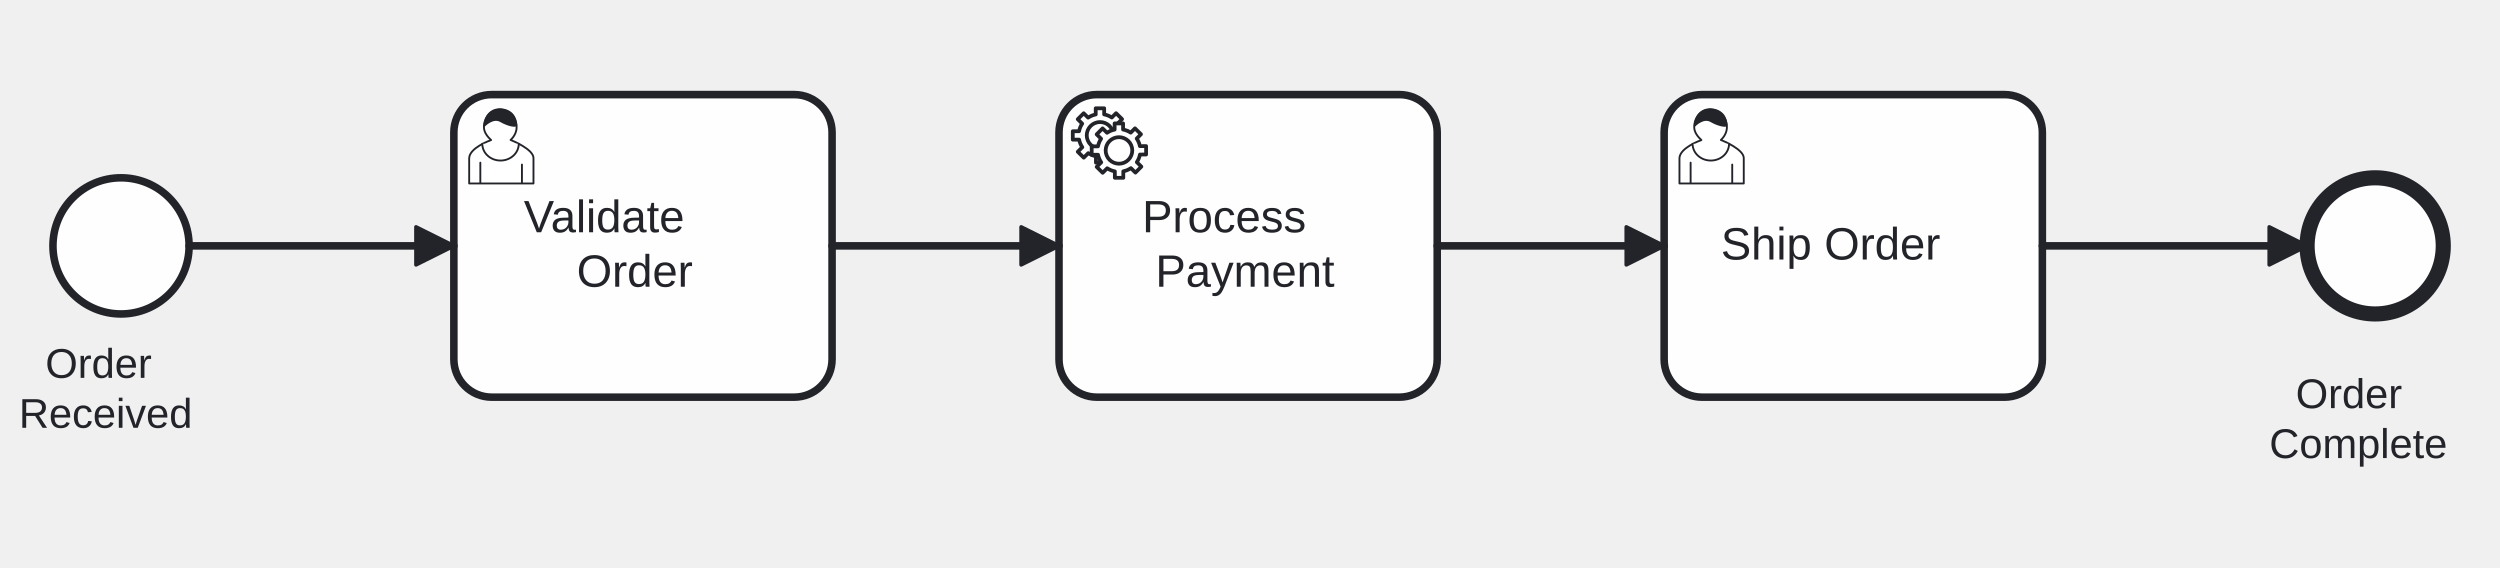
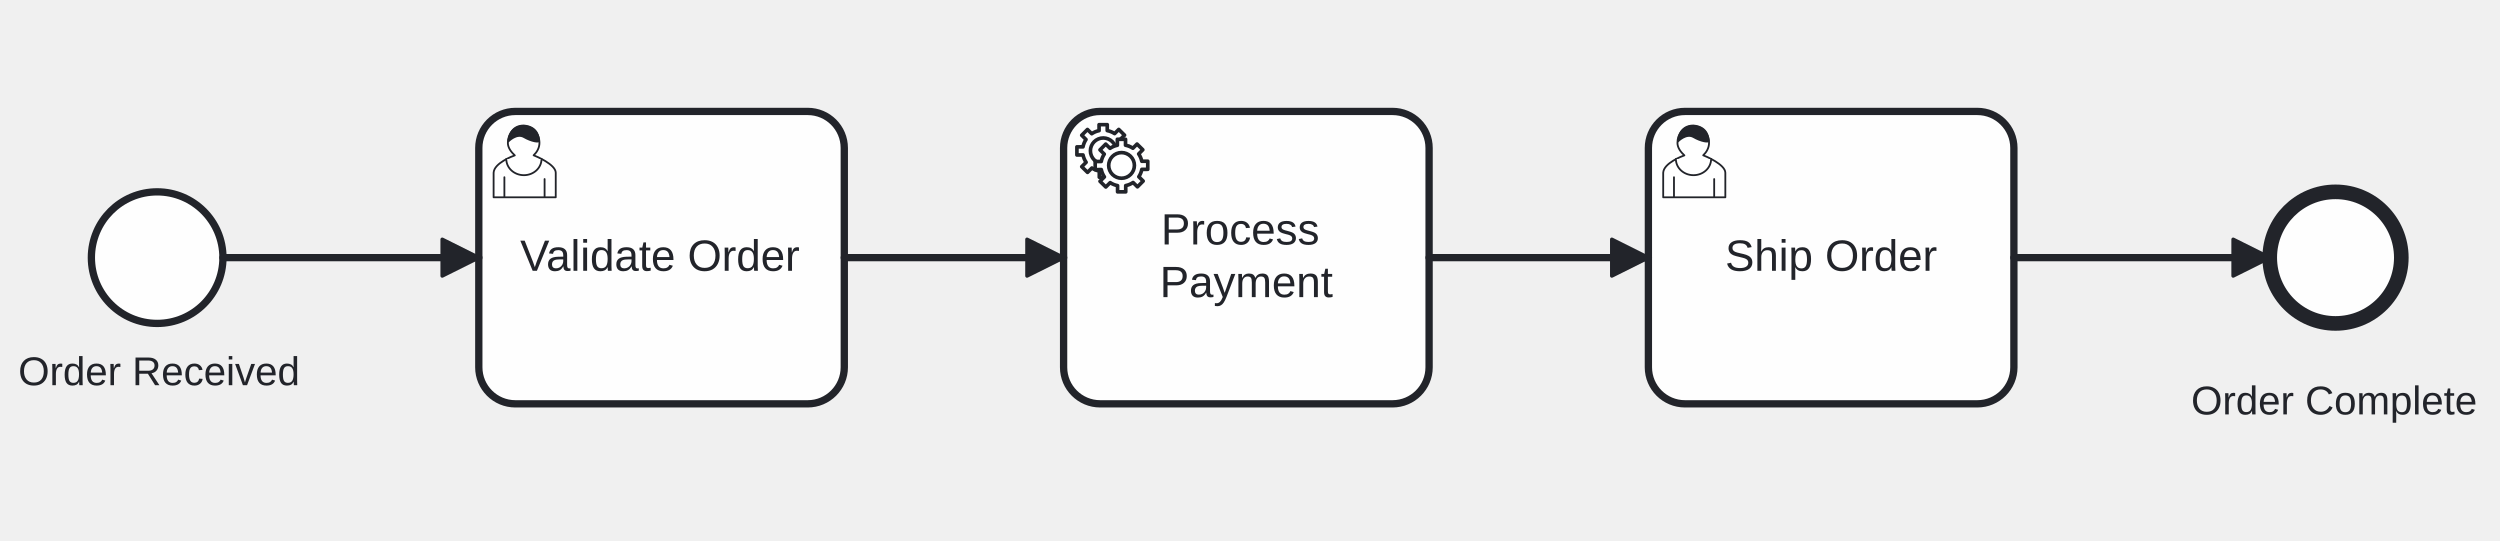
- <svg xmlns="http://www.w3.org/2000/svg" width="868" height="197" viewBox="178 87 661 110" version="1.1">
+ <svg xmlns="http://www.w3.org/2000/svg" width="850.5" height="184" viewBox="167 87 684 97" version="1.1">
  <g class="djs-group">
    <g class="djs-element djs-shape" data-element-id="Event_1l18z3u" style="display: block;" transform="translate(192, 114)">
      <g class="djs-visual">
        <circle cx="18" cy="18" r="18" style="stroke-linecap: round; stroke-linejoin: round; stroke: hsl(225, 10%, 15%); stroke-width: 2px; fill: white; fill-opacity: 0.95;" />
      </g>
      <rect style="fill: none; stroke-opacity: 0; stroke: white; stroke-width: 15px;" class="djs-hit djs-hit-all" x="0" y="0" width="36" height="36" />
      <circle cx="18" cy="18" r="23" style="fill: none;" class="djs-outline" />
    </g>
  </g>
  <g class="djs-group">
    <g class="djs-element djs-shape" data-element-id="Activity_01aji74" style="display: block;" transform="translate(298, 92)">
      <g class="djs-visual">
        <rect x="0" y="0" width="100" height="80" rx="10" ry="10" style="stroke-linecap: round; stroke-linejoin: round; stroke: hsl(225, 10%, 15%); stroke-width: 2px; fill: white; fill-opacity: 0.95;" />
        <text style="font-family: Arial, sans-serif; font-size: 12px; font-weight: normal; fill: hsl(225, 10%, 15%);" lineHeight="1.2" class="djs-label">
-           <tspan x="18.5" y="36.4">Validate </tspan>
-           <tspan x="32.5" y="50.8">Order</tspan>
+           <tspan x="11.318" y="43.6">Validate Order</tspan>
        </text>
        <path style="fill: white; stroke-linecap: round; stroke-linejoin: round; stroke: hsl(225, 10%, 15%); stroke-width: 0.5px;" d="m 15,12 c 0.909,-0.845 1.594,-2.049 1.594,-3.385 0,-2.554 -1.805,-4.622 -4.357,-4.622 -2.552,0 -4.288,2.068 -4.288,4.622 0,1.348 0.974,2.562 1.896,3.405 -0.529,0.187 -5.669,2.097 -5.794,4.756 v 6.718 h 17 v -6.718 c 0,-2.298 -5.528,-4.595 -6.051,-4.776 zm -8,6 l 0,5.5 m 11,0 l 0,-5" />
        <path style="fill: white; stroke-linecap: round; stroke-linejoin: round; stroke: hsl(225, 10%, 15%); stroke-width: 0.5px;" d="m 15,12 m 2.162,1.009 c 0,2.447 -2.158,4.431 -4.821,4.431 -2.665,0 -4.822,-1.981 -4.822,-4.431 " />
        <path style="fill: hsl(225, 10%, 15%); stroke-linecap: round; stroke-linejoin: round; stroke: hsl(225, 10%, 15%); stroke-width: 0.5px;" d="m 15,12 m -6.9,-3.80 c 0,0 2.251,-2.358 4.274,-1.177 2.024,1.181 4.221,1.537 4.124,0.965 -0.098,-0.57 -0.117,-3.791 -4.191,-4.136 -3.575,0.001 -4.208,3.367 -4.207,4.348 z" />
      </g>
      <rect style="fill: none; stroke-opacity: 0; stroke: white; stroke-width: 15px;" class="djs-hit djs-hit-all" x="0" y="0" width="100" height="80" />
      <rect x="-5" y="-5" rx="14" width="110" height="90" style="fill: none;" class="djs-outline" />
    </g>
  </g>
  <g class="djs-group">
    <g class="djs-element djs-shape" data-element-id="Activity_1p2y7u9" style="display: block;" transform="translate(458, 92)">
      <g class="djs-visual">
        <rect x="0" y="0" width="100" height="80" rx="10" ry="10" style="stroke-linecap: round; stroke-linejoin: round; stroke: hsl(225, 10%, 15%); stroke-width: 2px; fill: white; fill-opacity: 0.95;" />
        <text style="font-family: Arial, sans-serif; font-size: 12px; font-weight: normal; fill: hsl(225, 10%, 15%);" lineHeight="1.2" class="djs-label">
-           <tspan x="22" y="36.4">Process </tspan>
-           <tspan x="25.5" y="50.8">Payment</tspan>
+           <tspan x="26.66" y="36.4">Process </tspan>
+           <tspan x="26.324" y="50.8">Payment</tspan>
        </text>
        <circle cx="5" cy="5" r="5" style="stroke-linecap: round; stroke-linejoin: round; stroke: none; stroke-width: 2px; fill: white;" transform="translate(6, 6)" />
        <path style="fill: white; stroke-linecap: round; stroke-linejoin: round; stroke: hsl(225, 10%, 15%); stroke-width: 1px;" d="m 12,18 v -1.713 c 0.352,-0.07 0.704,-0.178 1.048,-0.321 0.344,-0.145 0.666,-0.321 0.966,-0.521 l 1.194,1.18 1.567,-1.577 -1.195,-1.18 c 0.403,-0.614 0.683,-1.299 0.825,-2.018 l 1.622,-0.01 v -2.22 l -1.637,0.01 c -0.073,-0.352 -0.178,-0.7 -0.324,-1.044 -0.145,-0.344 -0.321,-0.664 -0.523,-0.962 l 1.131,-1.136 -1.583,-1.563 -1.13,1.136 c -0.614,-0.401 -1.303,-0.681 -2.023,-0.822 l 0.009,-1.619 h -2.241 l 0.004,1.631 c -0.354,0.074 -0.705,0.18 -1.05,0.324 -0.344,0.144 -0.665,0.321 -0.964,0.52 l -1.17,-1.158 -1.567,1.579 1.168,1.157 c -0.403,0.613 -0.683,1.298 -0.825,2.017 l -1.659,0.003 v 2.222 l 1.672,-0.006 c 0.073,0.351 0.18,0.702 0.324,1.045 0.145,0.344 0.321,0.664 0.523,0.961 l -1.199,1.197 1.584,1.56 1.196,-1.193 c 0.614,0.403 1.303,0.682 2.023,0.823 l 7.19e-4,1.699 h 2.227 z m 0.221,-3.996 c -1.789,0.75 -3.858,-0.093 -4.61,-1.874 -0.752,-1.783 0.091,-3.846 1.88,-4.596 1.788,-0.749 3.857,0.093 4.609,1.874 0.752,1.782 -0.091,3.846 -1.88,4.596 z" />
        <circle cx="5" cy="5" r="5" style="stroke-linecap: round; stroke-linejoin: round; stroke: none; stroke-width: 2px; fill: white;" transform="translate(11, 10)" />
        <path style="fill: white; stroke-linecap: round; stroke-linejoin: round; stroke: hsl(225, 10%, 15%); stroke-width: 1px;" d="m 17,22 v -1.713 c 0.352,-0.07 0.704,-0.178 1.048,-0.321 0.344,-0.145 0.666,-0.321 0.966,-0.521 l 1.194,1.18 1.567,-1.577 -1.195,-1.18 c 0.403,-0.614 0.683,-1.299 0.825,-2.018 l 1.622,-0.01 v -2.22 l -1.637,0.01 c -0.073,-0.352 -0.178,-0.7 -0.324,-1.044 -0.145,-0.344 -0.321,-0.664 -0.523,-0.962 l 1.131,-1.136 -1.583,-1.563 -1.13,1.136 c -0.614,-0.401 -1.303,-0.681 -2.023,-0.822 l 0.009,-1.619 h -2.241 l 0.004,1.631 c -0.354,0.074 -0.705,0.18 -1.05,0.324 -0.344,0.144 -0.665,0.321 -0.964,0.52 l -1.17,-1.158 -1.567,1.579 1.168,1.157 c -0.403,0.613 -0.683,1.298 -0.825,2.017 l -1.659,0.003 v 2.222 l 1.672,-0.006 c 0.073,0.351 0.18,0.702 0.324,1.045 0.145,0.344 0.321,0.664 0.523,0.961 l -1.199,1.197 1.584,1.56 1.196,-1.193 c 0.614,0.403 1.303,0.682 2.023,0.823 l 7.19e-4,1.699 h 2.227 z m 0.221,-3.996 c -1.789,0.75 -3.858,-0.093 -4.61,-1.874 -0.752,-1.783 0.091,-3.846 1.88,-4.596 1.788,-0.749 3.857,0.093 4.609,1.874 0.752,1.782 -0.091,3.846 -1.88,4.596 z" />
      </g>
      <rect style="fill: none; stroke-opacity: 0; stroke: white; stroke-width: 15px;" class="djs-hit djs-hit-all" x="0" y="0" width="100" height="80" />
      <rect x="-5" y="-5" rx="14" width="110" height="90" style="fill: none;" class="djs-outline" />
    </g>
  </g>
  <g class="djs-group">
    <g class="djs-element djs-shape" data-element-id="Activity_0jy2ses" style="display: block;" transform="translate(618, 92)">
      <g class="djs-visual">
        <rect x="0" y="0" width="100" height="80" rx="10" ry="10" style="stroke-linecap: round; stroke-linejoin: round; stroke: hsl(225, 10%, 15%); stroke-width: 2px; fill: white; fill-opacity: 0.95;" />
        <text style="font-family: Arial, sans-serif; font-size: 12px; font-weight: normal; fill: hsl(225, 10%, 15%);" lineHeight="1.2" class="djs-label">
-           <tspan x="15" y="43.6">Ship Order</tspan>
+           <tspan x="20.99" y="43.6">Ship Order</tspan>
        </text>
        <path style="fill: white; stroke-linecap: round; stroke-linejoin: round; stroke: hsl(225, 10%, 15%); stroke-width: 0.5px;" d="m 15,12 c 0.909,-0.845 1.594,-2.049 1.594,-3.385 0,-2.554 -1.805,-4.622 -4.357,-4.622 -2.552,0 -4.288,2.068 -4.288,4.622 0,1.348 0.974,2.562 1.896,3.405 -0.529,0.187 -5.669,2.097 -5.794,4.756 v 6.718 h 17 v -6.718 c 0,-2.298 -5.528,-4.595 -6.051,-4.776 zm -8,6 l 0,5.5 m 11,0 l 0,-5" />
        <path style="fill: white; stroke-linecap: round; stroke-linejoin: round; stroke: hsl(225, 10%, 15%); stroke-width: 0.5px;" d="m 15,12 m 2.162,1.009 c 0,2.447 -2.158,4.431 -4.821,4.431 -2.665,0 -4.822,-1.981 -4.822,-4.431 " />
        <path style="fill: hsl(225, 10%, 15%); stroke-linecap: round; stroke-linejoin: round; stroke: hsl(225, 10%, 15%); stroke-width: 0.5px;" d="m 15,12 m -6.9,-3.80 c 0,0 2.251,-2.358 4.274,-1.177 2.024,1.181 4.221,1.537 4.124,0.965 -0.098,-0.57 -0.117,-3.791 -4.191,-4.136 -3.575,0.001 -4.208,3.367 -4.207,4.348 z" />
      </g>
      <rect style="fill: none; stroke-opacity: 0; stroke: white; stroke-width: 15px;" class="djs-hit djs-hit-all" x="0" y="0" width="100" height="80" />
      <rect x="-5" y="-5" rx="14" width="110" height="90" style="fill: none;" class="djs-outline" />
    </g>
  </g>
  <g class="djs-group">
    <g class="djs-element djs-shape" data-element-id="Event_0bdlayk" style="display: block;" transform="translate(788, 114)">
      <g class="djs-visual">
        <circle cx="18" cy="18" r="18" style="stroke-linecap: round; stroke-linejoin: round; stroke: hsl(225, 10%, 15%); stroke-width: 4px; fill: white; fill-opacity: 0.95;" />
      </g>
      <rect style="fill: none; stroke-opacity: 0; stroke: white; stroke-width: 15px;" class="djs-hit djs-hit-all" x="0" y="0" width="36" height="36" />
      <circle cx="18" cy="18" r="24" style="fill: none;" class="djs-outline" />
    </g>
  </g>
  <g class="djs-group">
    <g class="djs-element djs-connection" data-element-id="Flow_1o0buuy" style="display: block;">
      <g class="djs-visual">
        <defs>
-           <marker id="marker-0dhoyr2wlx2e37wvq15po7xxc" viewBox="0 0 20 20" refX="11" refY="10" markerWidth="10" markerHeight="10" orient="auto">
+           <marker id="marker-0qpz4zu8y3pagv1leyi6uiszw" viewBox="0 0 20 20" refX="11" refY="10" markerWidth="10" markerHeight="10" orient="auto">
            <path d="M 1 5 L 11 10 L 1 15 Z" style="stroke-linecap: round; stroke-linejoin: round; stroke: hsl(225, 10%, 15%); stroke-width: 1px; fill: hsl(225, 10%, 15%);" />
          </marker>
        </defs>
-         <path style="fill: none; stroke-linecap: round; stroke-linejoin: round; stroke: hsl(225, 10%, 15%); stroke-width: 2px; marker-end: url(#marker-0dhoyr2wlx2e37wvq15po7xxc);" data-corner-radius="5" d="M228,132L298,132" />
+         <path style="fill: none; stroke-linecap: round; stroke-linejoin: round; stroke: hsl(225, 10%, 15%); stroke-width: 2px; marker-end: url(#marker-0qpz4zu8y3pagv1leyi6uiszw);" data-corner-radius="5" d="M228,132L298,132" />
      </g>
      <path d="M228,132L298,132" style="fill: none; stroke-opacity: 0; stroke: white; stroke-width: 15px;" class="djs-hit djs-hit-stroke" />
      <rect x="223" y="127" rx="4" width="80" height="10" style="fill: none;" class="djs-outline" />
    </g>
  </g>
  <g class="djs-group">
    <g class="djs-element djs-connection" data-element-id="Flow_0qgziru" style="display: block;">
      <g class="djs-visual">
        <defs>
-           <marker id="marker-692nicnwpq96qoxl3we7dz0fu" viewBox="0 0 20 20" refX="11" refY="10" markerWidth="10" markerHeight="10" orient="auto">
+           <marker id="marker-1ql34vypwe6l5mxqfqi9ydst2" viewBox="0 0 20 20" refX="11" refY="10" markerWidth="10" markerHeight="10" orient="auto">
            <path d="M 1 5 L 11 10 L 1 15 Z" style="stroke-linecap: round; stroke-linejoin: round; stroke: hsl(225, 10%, 15%); stroke-width: 1px; fill: hsl(225, 10%, 15%);" />
          </marker>
        </defs>
-         <path style="fill: none; stroke-linecap: round; stroke-linejoin: round; stroke: hsl(225, 10%, 15%); stroke-width: 2px; marker-end: url(#marker-692nicnwpq96qoxl3we7dz0fu);" data-corner-radius="5" d="M398,132L458,132" />
+         <path style="fill: none; stroke-linecap: round; stroke-linejoin: round; stroke: hsl(225, 10%, 15%); stroke-width: 2px; marker-end: url(#marker-1ql34vypwe6l5mxqfqi9ydst2);" data-corner-radius="5" d="M398,132L458,132" />
      </g>
      <path d="M398,132L458,132" style="fill: none; stroke-opacity: 0; stroke: white; stroke-width: 15px;" class="djs-hit djs-hit-stroke" />
      <rect x="393" y="127" rx="4" width="70" height="10" style="fill: none;" class="djs-outline" />
    </g>
  </g>
  <g class="djs-group">
    <g class="djs-element djs-connection" data-element-id="Flow_00k1pv3" style="display: block;">
      <g class="djs-visual">
        <defs>
-           <marker id="marker-37u8t3l8qqzj9ppbe6nmvscwx" viewBox="0 0 20 20" refX="11" refY="10" markerWidth="10" markerHeight="10" orient="auto">
+           <marker id="marker-eeq3h1i4y5uzenq3me9trawjz" viewBox="0 0 20 20" refX="11" refY="10" markerWidth="10" markerHeight="10" orient="auto">
            <path d="M 1 5 L 11 10 L 1 15 Z" style="stroke-linecap: round; stroke-linejoin: round; stroke: hsl(225, 10%, 15%); stroke-width: 1px; fill: hsl(225, 10%, 15%);" />
          </marker>
        </defs>
-         <path style="fill: none; stroke-linecap: round; stroke-linejoin: round; stroke: hsl(225, 10%, 15%); stroke-width: 2px; marker-end: url(#marker-37u8t3l8qqzj9ppbe6nmvscwx);" data-corner-radius="5" d="M558,132L618,132" />
+         <path style="fill: none; stroke-linecap: round; stroke-linejoin: round; stroke: hsl(225, 10%, 15%); stroke-width: 2px; marker-end: url(#marker-eeq3h1i4y5uzenq3me9trawjz);" data-corner-radius="5" d="M558,132L618,132" />
      </g>
      <path d="M558,132L618,132" style="fill: none; stroke-opacity: 0; stroke: white; stroke-width: 15px;" class="djs-hit djs-hit-stroke" />
      <rect x="553" y="127" rx="4" width="70" height="10" style="fill: none;" class="djs-outline" />
    </g>
  </g>
  <g class="djs-group">
    <g class="djs-element djs-connection" data-element-id="Flow_0wkgksp" style="display: block;">
      <g class="djs-visual">
        <defs>
-           <marker id="marker-0coz9u7al5vnrvpewgmm0cpk6" viewBox="0 0 20 20" refX="11" refY="10" markerWidth="10" markerHeight="10" orient="auto">
+           <marker id="marker-9mux4dx9ax5s36bxksul7nijv" viewBox="0 0 20 20" refX="11" refY="10" markerWidth="10" markerHeight="10" orient="auto">
            <path d="M 1 5 L 11 10 L 1 15 Z" style="stroke-linecap: round; stroke-linejoin: round; stroke: hsl(225, 10%, 15%); stroke-width: 1px; fill: hsl(225, 10%, 15%);" />
          </marker>
        </defs>
-         <path style="fill: none; stroke-linecap: round; stroke-linejoin: round; stroke: hsl(225, 10%, 15%); stroke-width: 2px; marker-end: url(#marker-0coz9u7al5vnrvpewgmm0cpk6);" data-corner-radius="5" d="M718,132L788,132" />
+         <path style="fill: none; stroke-linecap: round; stroke-linejoin: round; stroke: hsl(225, 10%, 15%); stroke-width: 2px; marker-end: url(#marker-9mux4dx9ax5s36bxksul7nijv);" data-corner-radius="5" d="M718,132L788,132" />
      </g>
      <path d="M718,132L788,132" style="fill: none; stroke-opacity: 0; stroke: white; stroke-width: 15px;" class="djs-hit djs-hit-stroke" />
      <rect x="713" y="127" rx="4" width="80" height="10" style="fill: none;" class="djs-outline" />
    </g>
  </g>
  <g class="djs-group">
-     <g class="djs-element djs-shape" data-element-id="Event_1l18z3u_label" style="display: block;" transform="translate(183, 157)">
+     <g class="djs-element djs-shape" data-element-id="Event_1l18z3u_label" style="display: block;" transform="translate(172, 157)">
      <g class="djs-visual">
        <text style="font-family: Arial, sans-serif; font-size: 11px; font-weight: normal; fill: hsl(225, 10%, 15%);" lineHeight="1.2" class="djs-label">
-           <tspan x="7" y="9.9">Order </tspan>
-           <tspan x="0" y="23.1">Received</tspan>
+           <tspan x="0" y="9.9">Order Received</tspan>
        </text>
      </g>
-       <rect style="fill: none; stroke-opacity: 0; stroke: white; stroke-width: 15px;" class="djs-hit djs-hit-all" x="0" y="0" width="56" height="27" />
-       <rect x="-5" y="-5" rx="4" width="66" height="37" style="fill: none;" class="djs-outline" />
+       <rect style="fill: none; stroke-opacity: 0; stroke: white; stroke-width: 15px;" class="djs-hit djs-hit-all" x="0" y="0" width="78" height="14" />
+       <rect x="-5" y="-5" rx="4" width="88" height="24" style="fill: none;" class="djs-outline" />
    </g>
  </g>
  <g class="djs-group">
-     <g class="djs-element djs-shape" data-element-id="Event_0bdlayk_label" style="display: block;" transform="translate(778, 165)">
+     <g class="djs-element djs-shape" data-element-id="Event_0bdlayk_label" style="display: block;" transform="translate(766.5, 165)">
      <g class="djs-visual">
        <text style="font-family: Arial, sans-serif; font-size: 11px; font-weight: normal; fill: hsl(225, 10%, 15%);" lineHeight="1.2" class="djs-label">
-           <tspan x="7" y="9.9">Order </tspan>
-           <tspan x="0" y="23.1">Complete</tspan>
+           <tspan x="0" y="9.9">Order Complete</tspan>
        </text>
      </g>
-       <rect style="fill: none; stroke-opacity: 0; stroke: white; stroke-width: 15px;" class="djs-hit djs-hit-all" x="0" y="0" width="56" height="27" />
-       <rect x="-5" y="-5" rx="4" width="66" height="37" style="fill: none;" class="djs-outline" />
+       <rect style="fill: none; stroke-opacity: 0; stroke: white; stroke-width: 15px;" class="djs-hit djs-hit-all" x="0" y="0" width="79" height="14" />
+       <rect x="-5" y="-5" rx="4" width="89" height="24" style="fill: none;" class="djs-outline" />
    </g>
  </g>
</svg>
